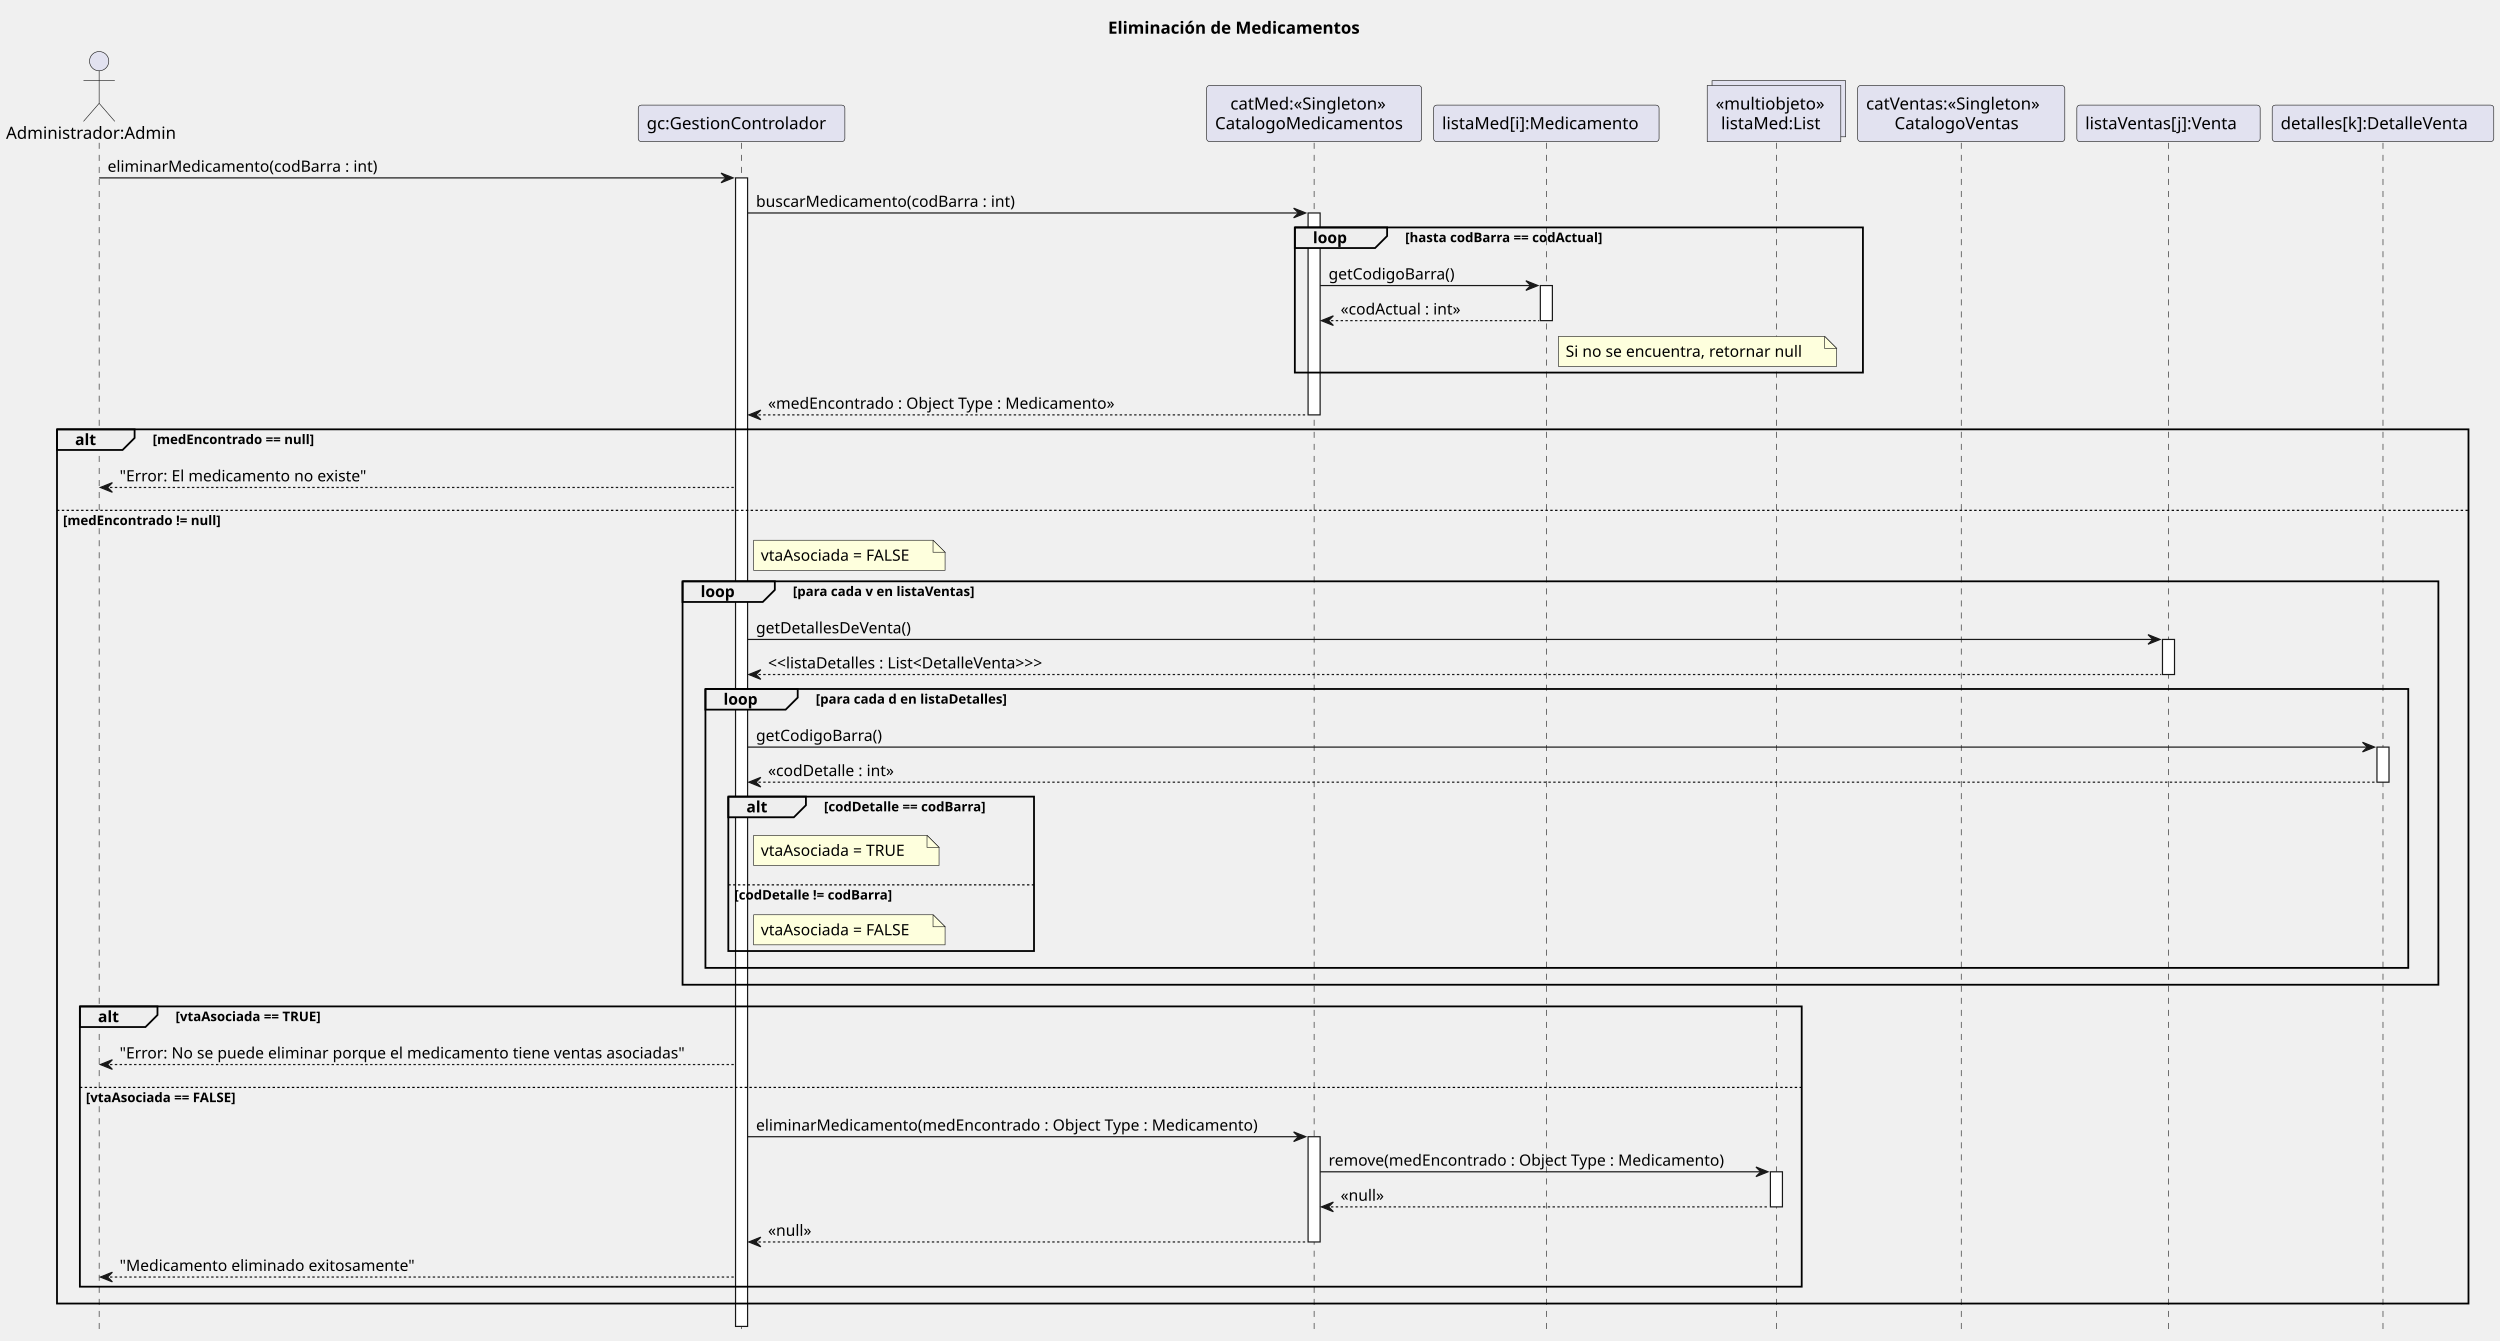
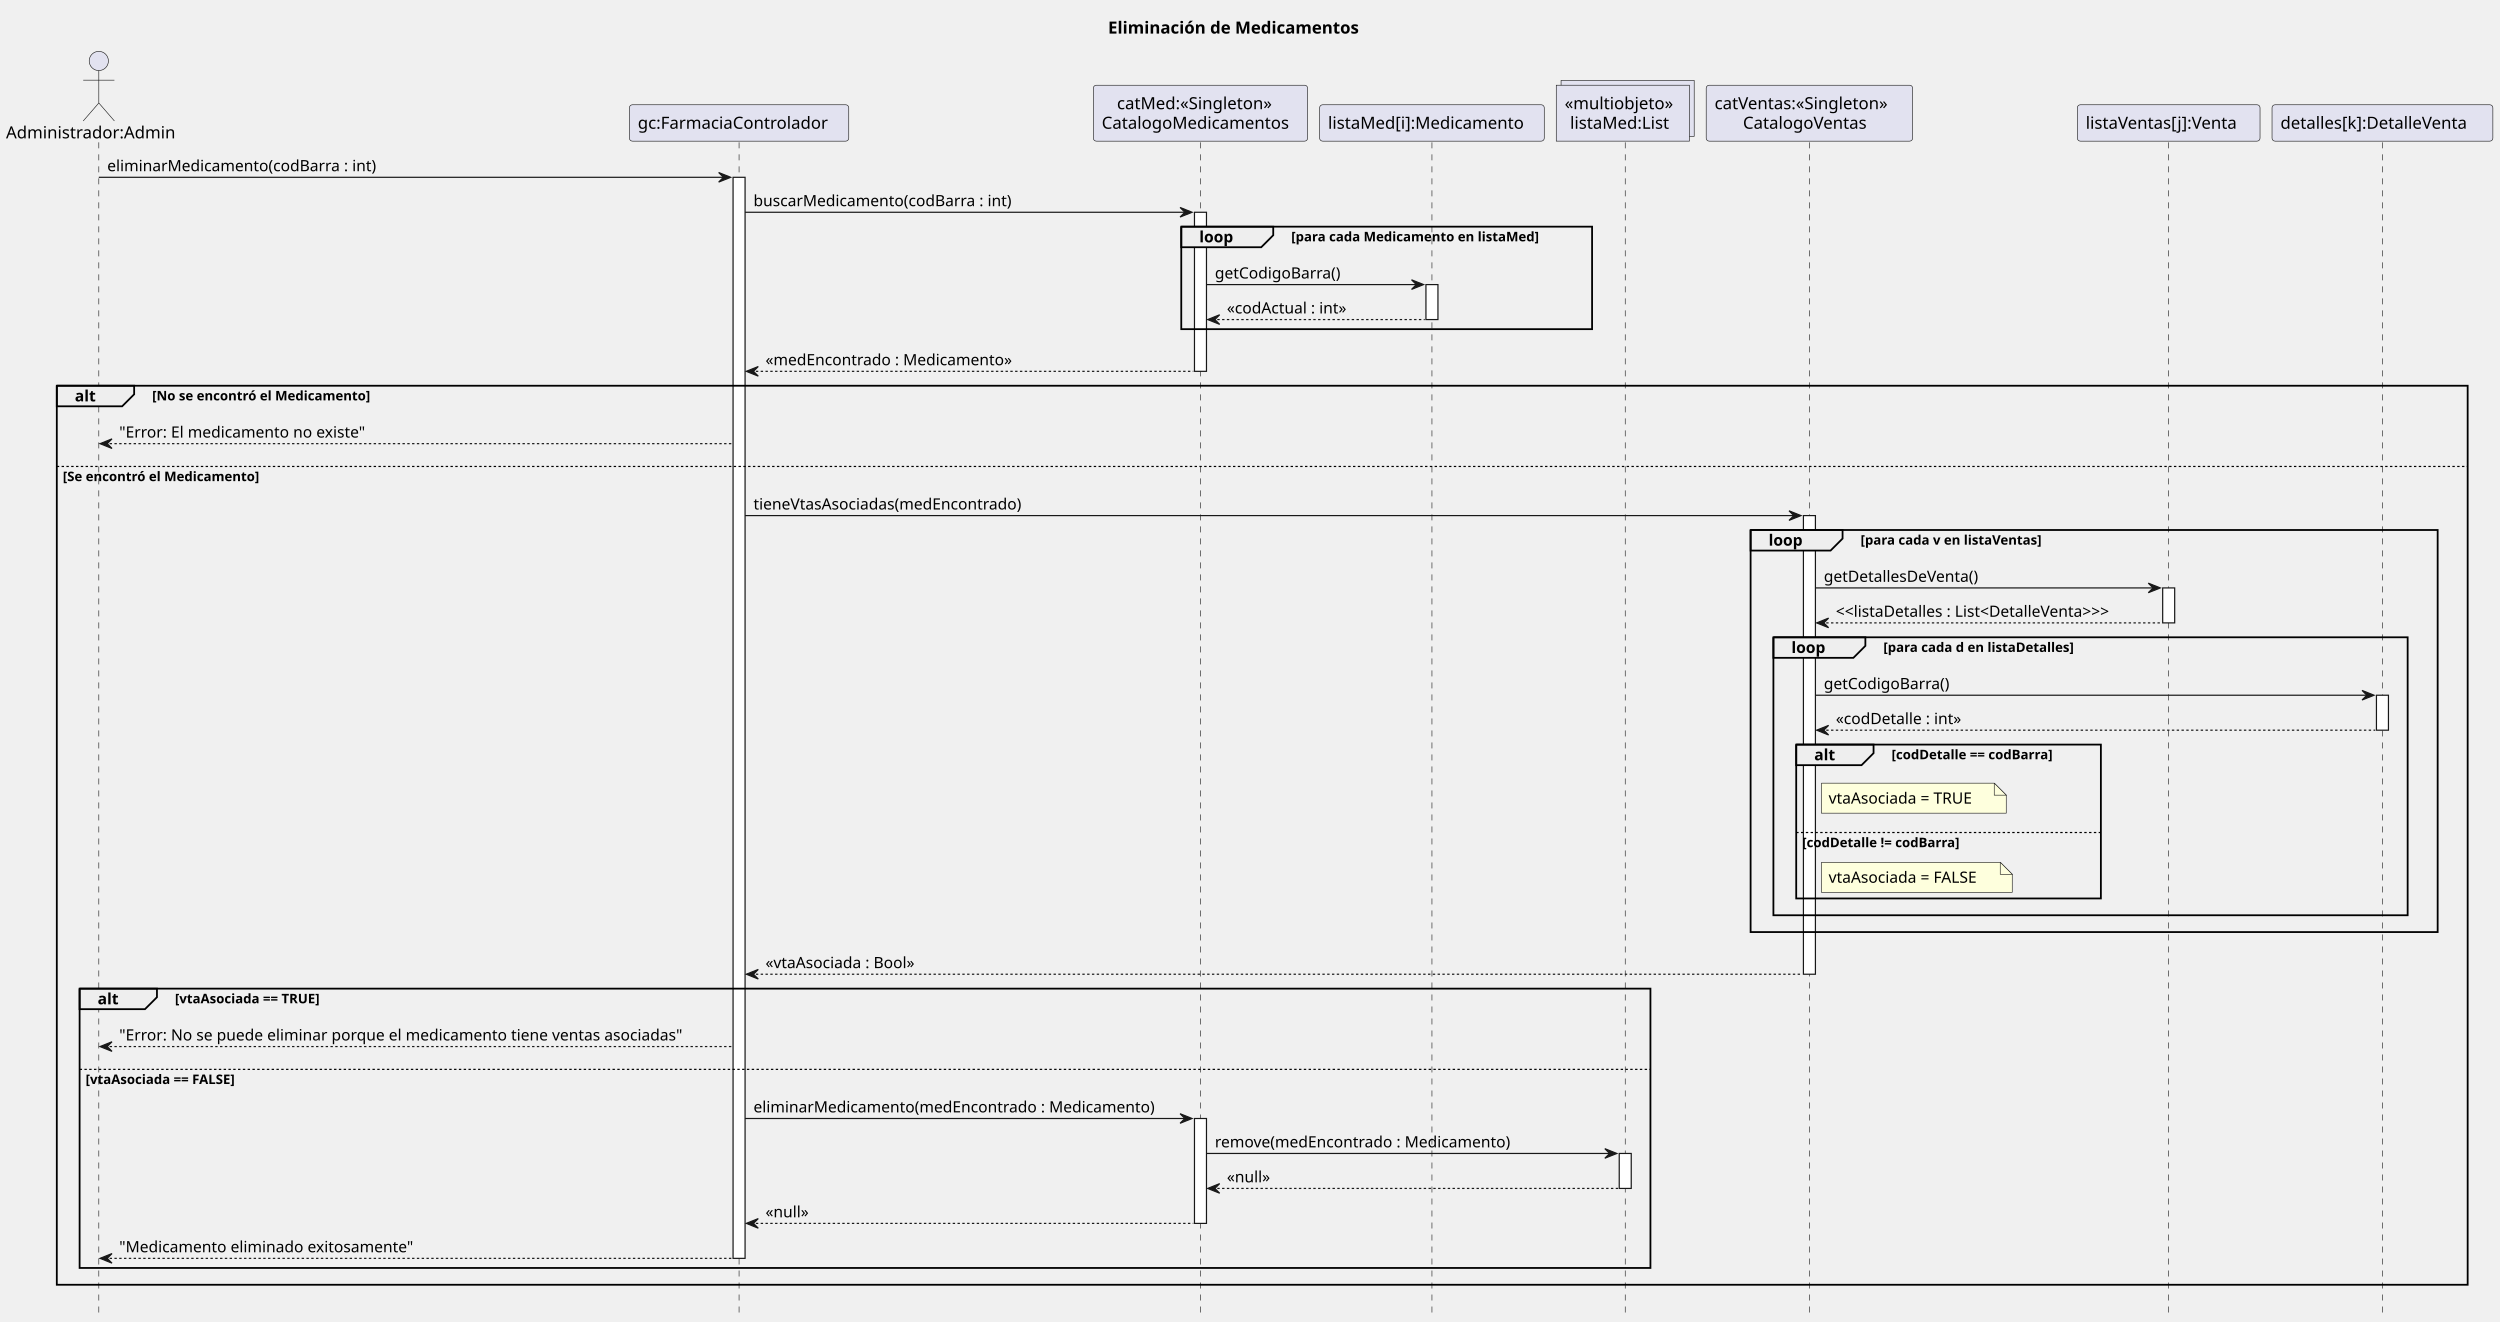
- <svg xmlns="http://www.w3.org/2000/svg" contentStyleType="text/css" data-diagram-type="SEQUENCE" height="1113px" preserveAspectRatio="none" style="width:2076px;height:1113px;background:#FFFFFF;" version="1.1" viewBox="0 0 2076 1113" width="2076px" zoomAndPan="magnify">
+ <svg xmlns="http://www.w3.org/2000/svg" contentStyleType="text/css" data-diagram-type="SEQUENCE" height="1101px" preserveAspectRatio="none" style="width:2083px;height:1101px;background:#FFFFFF;" version="1.1" viewBox="0 0 2083 1101" width="2083px" zoomAndPan="magnify">
  <defs />
  <g>
-     <text fill="#000000" font-family="sans-serif" font-size="14" font-weight="bold" lengthAdjust="spacing" textLength="234.596" x="920.114" y="27.995">Eliminación de Medicamentos</text>
+     <text fill="#000000" font-family="sans-serif" font-size="14" font-weight="bold" lengthAdjust="spacing" textLength="234.596" x="923.227" y="27.995">Eliminación de Medicamentos</text>
    <g>
-       <rect fill="#000000" fill-opacity="0" height="987.867" width="8" x="78.831" y="118.594" />
-       <line style="stroke:#181818;stroke-width:0.5;stroke-dasharray:5,5;" x1="82.331" x2="82.331" y1="118.594" y2="1106.461" />
+       <rect fill="#000000" fill-opacity="0" height="975.867" width="8" x="78.831" y="118.594" />
+       <line style="stroke:#181818;stroke-width:0.5;stroke-dasharray:5,5;" x1="82.331" x2="82.331" y1="118.594" y2="1094.461" />
    </g>
    <g>
-       <rect fill="#000000" fill-opacity="0" height="987.867" width="8" x="612.292" y="118.594" />
-       <line style="stroke:#181818;stroke-width:0.5;stroke-dasharray:5,5;" x1="615.792" x2="615.792" y1="118.594" y2="1106.461" />
+       <rect fill="#000000" fill-opacity="0" height="975.867" width="8" x="612.292" y="118.594" />
+       <line style="stroke:#181818;stroke-width:0.5;stroke-dasharray:5,5;" x1="615.792" x2="615.792" y1="118.594" y2="1094.461" />
    </g>
    <g>
-       <rect fill="#FFFFFF" height="953.734" style="stroke:#181818;stroke-width:1;" width="10" x="610.792" y="147.727" />
+       <rect fill="#FFFFFF" height="900.734" style="stroke:#181818;stroke-width:1;" width="10" x="610.792" y="147.727" />
    </g>
    <g>
-       <rect fill="#000000" fill-opacity="0" height="987.867" width="8" x="1087.735" y="118.594" />
-       <line style="stroke:#181818;stroke-width:0.5;stroke-dasharray:5,5;" x1="1091.235" x2="1091.235" y1="118.594" y2="1106.461" />
+       <rect fill="#000000" fill-opacity="0" height="975.867" width="8" x="996.735" y="118.594" />
+       <line style="stroke:#181818;stroke-width:0.5;stroke-dasharray:5,5;" x1="1000.235" x2="1000.235" y1="118.594" y2="1094.461" />
    </g>
    <g>
-       <rect fill="#FFFFFF" height="167.664" style="stroke:#181818;stroke-width:1;" width="10" x="1086.235" y="176.859" />
+       <rect fill="#FFFFFF" height="132.531" style="stroke:#181818;stroke-width:1;" width="10" x="995.235" y="176.859" />
    </g>
    <g>
-       <rect fill="#FFFFFF" height="87.398" style="stroke:#181818;stroke-width:1;" width="10" x="1086.235" y="943.93" />
+       <rect fill="#FFFFFF" height="87.398" style="stroke:#181818;stroke-width:1;" width="10" x="995.235" y="931.93" />
    </g>
    <g>
-       <rect fill="#000000" fill-opacity="0" height="987.867" width="8" x="1280.596" y="118.594" />
-       <line style="stroke:#181818;stroke-width:0.5;stroke-dasharray:5,5;" x1="1284.096" x2="1284.096" y1="118.594" y2="1106.461" />
+       <rect fill="#000000" fill-opacity="0" height="975.867" width="8" x="1189.596" y="118.594" />
+       <line style="stroke:#181818;stroke-width:0.5;stroke-dasharray:5,5;" x1="1193.096" x2="1193.096" y1="118.594" y2="1094.461" />
    </g>
    <g>
-       <rect fill="#FFFFFF" height="29.133" style="stroke:#181818;stroke-width:1;" width="10" x="1279.096" y="237.125" />
+       <rect fill="#FFFFFF" height="29.133" style="stroke:#181818;stroke-width:1;" width="10" x="1188.096" y="237.125" />
    </g>
    <g>
-       <rect fill="#000000" fill-opacity="0" height="987.867" width="8" x="1471.639" y="118.594" />
-       <line style="stroke:#181818;stroke-width:0.5;stroke-dasharray:5,5;" x1="1475.139" x2="1475.139" y1="118.594" y2="1106.461" />
+       <rect fill="#000000" fill-opacity="0" height="975.867" width="8" x="1350.644" y="118.594" />
+       <line style="stroke:#181818;stroke-width:0.5;stroke-dasharray:5,5;" x1="1354.144" x2="1354.144" y1="118.594" y2="1094.461" />
    </g>
    <g>
-       <rect fill="#FFFFFF" height="29.133" style="stroke:#181818;stroke-width:1;" width="10" x="1470.139" y="973.062" />
+       <rect fill="#FFFFFF" height="29.133" style="stroke:#181818;stroke-width:1;" width="10" x="1349.144" y="961.062" />
    </g>
    <g>
-       <rect fill="#000000" fill-opacity="0" height="987.867" width="8" x="1625.102" y="118.594" />
-       <line style="stroke:#181818;stroke-width:0.5;stroke-dasharray:5,5;" x1="1628.602" x2="1628.602" y1="118.594" y2="1106.461" />
+       <rect fill="#000000" fill-opacity="0" height="975.867" width="8" x="1504.106" y="118.594" />
+       <line style="stroke:#181818;stroke-width:0.5;stroke-dasharray:5,5;" x1="1507.606" x2="1507.606" y1="118.594" y2="1094.461" />
    </g>
    <g>
-       <rect fill="#000000" fill-opacity="0" height="987.867" width="8" x="1797.219" y="118.594" />
-       <line style="stroke:#181818;stroke-width:0.5;stroke-dasharray:5,5;" x1="1800.719" x2="1800.719" y1="118.594" y2="1106.461" />
+       <rect fill="#FFFFFF" height="382.133" style="stroke:#181818;stroke-width:1;" width="10" x="1502.606" y="429.594" />
    </g>
    <g>
-       <rect fill="#FFFFFF" height="29.133" style="stroke:#181818;stroke-width:1;" width="10" x="1795.719" y="530.992" />
+       <rect fill="#000000" fill-opacity="0" height="975.867" width="8" x="1803.445" y="118.594" />
+       <line style="stroke:#181818;stroke-width:0.5;stroke-dasharray:5,5;" x1="1806.945" x2="1806.945" y1="118.594" y2="1094.461" />
    </g>
    <g>
-       <rect fill="#000000" fill-opacity="0" height="987.867" width="8" x="1975.329" y="118.594" />
-       <line style="stroke:#181818;stroke-width:0.5;stroke-dasharray:5,5;" x1="1978.829" x2="1978.829" y1="118.594" y2="1106.461" />
+       <rect fill="#FFFFFF" height="29.133" style="stroke:#181818;stroke-width:1;" width="10" x="1801.945" y="489.859" />
    </g>
    <g>
-       <rect fill="#FFFFFF" height="29.133" style="stroke:#181818;stroke-width:1;" width="10" x="1973.829" y="620.391" />
+       <rect fill="#000000" fill-opacity="0" height="975.867" width="8" x="1981.554" y="118.594" />
+       <line style="stroke:#181818;stroke-width:0.5;stroke-dasharray:5,5;" x1="1985.054" x2="1985.054" y1="118.594" y2="1094.461" />
+     </g>
+     <g>
+       <rect fill="#FFFFFF" height="29.133" style="stroke:#181818;stroke-width:1;" width="10" x="1980.054" y="579.258" />
    </g>
    <text fill="#000000" font-family="sans-serif" font-size="14" lengthAdjust="spacing" textLength="148.661" x="5" y="115.292">Administrador:Admin</text>
    <ellipse cx="82.331" cy="50.797" fill="#E2E2F0" rx="8" ry="8" style="stroke:#181818;stroke-width:0.5;" />
    <path d="M82.331,58.797 L82.331,85.797 M69.331,66.797 L95.331,66.797 M82.331,85.797 L69.331,100.797 M82.331,85.797 L95.331,100.797" fill="none" style="stroke:#181818;stroke-width:0.5;" />
-     <rect fill="#E2E2F0" height="30.297" rx="2.5" ry="2.5" style="stroke:#181818;stroke-width:0.5;" width="171.575" x="530.004" y="87.297" />
-     <text fill="#000000" font-family="sans-serif" font-size="14" lengthAdjust="spacing" textLength="157.575" x="537.004" y="107.292">gc:GestionControlador</text>
-     <rect fill="#E2E2F0" height="46.594" rx="2.5" ry="2.5" style="stroke:#181818;stroke-width:0.5;" width="178.548" x="1001.961" y="71" />
-     <text fill="#000000" font-family="sans-serif" font-size="14" lengthAdjust="spacing" textLength="139.159" x="1021.655" y="90.995">catMed:«Singleton»</text>
-     <text fill="#000000" font-family="sans-serif" font-size="14" lengthAdjust="spacing" textLength="164.548" x="1008.961" y="107.292">CatalogoMedicamentos</text>
-     <rect fill="#E2E2F0" height="30.297" rx="2.5" ry="2.5" style="stroke:#181818;stroke-width:0.5;" width="187.175" x="1190.509" y="87.297" />
-     <text fill="#000000" font-family="sans-serif" font-size="14" lengthAdjust="spacing" textLength="173.175" x="1197.509" y="107.292">listaMed[i]:Medicamento</text>
-     <rect fill="#E2E2F0" height="46.594" style="stroke:#181818;stroke-width:0.5;" width="110.92" x="1421.679" y="67" />
-     <rect fill="#E2E2F0" height="46.594" style="stroke:#181818;stroke-width:0.5;" width="110.92" x="1417.679" y="71" />
-     <text fill="#000000" font-family="sans-serif" font-size="14" lengthAdjust="spacing" textLength="96.92" x="1424.679" y="90.995">«multiobjeto»</text>
-     <text fill="#000000" font-family="sans-serif" font-size="14" lengthAdjust="spacing" textLength="87.91" x="1429.184" y="107.292">listaMed:List</text>
-     <rect fill="#E2E2F0" height="46.594" rx="2.5" ry="2.5" style="stroke:#181818;stroke-width:0.5;" width="172.006" x="1542.599" y="71" />
-     <text fill="#000000" font-family="sans-serif" font-size="14" lengthAdjust="spacing" textLength="158.006" x="1549.599" y="90.995">catVentas:«Singleton»</text>
-     <text fill="#000000" font-family="sans-serif" font-size="14" lengthAdjust="spacing" textLength="110.756" x="1573.224" y="107.292">CatalogoVentas</text>
-     <rect fill="#E2E2F0" height="30.297" rx="2.5" ry="2.5" style="stroke:#181818;stroke-width:0.5;" width="152.23" x="1724.604" y="87.297" />
-     <text fill="#000000" font-family="sans-serif" font-size="14" lengthAdjust="spacing" textLength="138.23" x="1731.604" y="107.292">listaVentas[j]:Venta</text>
-     <rect fill="#E2E2F0" height="30.297" rx="2.5" ry="2.5" style="stroke:#181818;stroke-width:0.5;" width="183.989" x="1886.834" y="87.297" />
-     <text fill="#000000" font-family="sans-serif" font-size="14" lengthAdjust="spacing" textLength="169.989" x="1893.834" y="107.292">detalles[k]:DetalleVenta</text>
+     <rect fill="#E2E2F0" height="30.297" rx="2.5" ry="2.5" style="stroke:#181818;stroke-width:0.5;" width="182.773" x="524.405" y="87.297" />
+     <text fill="#000000" font-family="sans-serif" font-size="14" lengthAdjust="spacing" textLength="168.773" x="531.405" y="107.292">gc:FarmaciaControlador</text>
+     <rect fill="#E2E2F0" height="46.594" rx="2.5" ry="2.5" style="stroke:#181818;stroke-width:0.5;" width="178.548" x="910.961" y="71" />
+     <text fill="#000000" font-family="sans-serif" font-size="14" lengthAdjust="spacing" textLength="139.159" x="930.655" y="90.995">catMed:«Singleton»</text>
+     <text fill="#000000" font-family="sans-serif" font-size="14" lengthAdjust="spacing" textLength="164.548" x="917.961" y="107.292">CatalogoMedicamentos</text>
+     <rect fill="#E2E2F0" height="30.297" rx="2.5" ry="2.5" style="stroke:#181818;stroke-width:0.5;" width="187.175" x="1099.509" y="87.297" />
+     <text fill="#000000" font-family="sans-serif" font-size="14" lengthAdjust="spacing" textLength="173.175" x="1106.509" y="107.292">listaMed[i]:Medicamento</text>
+     <rect fill="#E2E2F0" height="46.594" style="stroke:#181818;stroke-width:0.5;" width="110.92" x="1300.684" y="67" />
+     <rect fill="#E2E2F0" height="46.594" style="stroke:#181818;stroke-width:0.5;" width="110.92" x="1296.684" y="71" />
+     <text fill="#000000" font-family="sans-serif" font-size="14" lengthAdjust="spacing" textLength="96.92" x="1303.684" y="90.995">«multiobjeto»</text>
+     <text fill="#000000" font-family="sans-serif" font-size="14" lengthAdjust="spacing" textLength="87.91" x="1308.188" y="107.292">listaMed:List</text>
+     <rect fill="#E2E2F0" height="46.594" rx="2.5" ry="2.5" style="stroke:#181818;stroke-width:0.5;" width="172.006" x="1421.603" y="71" />
+     <text fill="#000000" font-family="sans-serif" font-size="14" lengthAdjust="spacing" textLength="158.006" x="1428.603" y="90.995">catVentas:«Singleton»</text>
+     <text fill="#000000" font-family="sans-serif" font-size="14" lengthAdjust="spacing" textLength="110.756" x="1452.228" y="107.292">CatalogoVentas</text>
+     <rect fill="#E2E2F0" height="30.297" rx="2.5" ry="2.5" style="stroke:#181818;stroke-width:0.5;" width="152.23" x="1730.83" y="87.297" />
+     <text fill="#000000" font-family="sans-serif" font-size="14" lengthAdjust="spacing" textLength="138.23" x="1737.83" y="107.292">listaVentas[j]:Venta</text>
+     <rect fill="#E2E2F0" height="30.297" rx="2.5" ry="2.5" style="stroke:#181818;stroke-width:0.5;" width="183.989" x="1893.06" y="87.297" />
+     <text fill="#000000" font-family="sans-serif" font-size="14" lengthAdjust="spacing" textLength="169.989" x="1900.06" y="107.292">detalles[k]:DetalleVenta</text>
    <polygon fill="#181818" points="598.792,143.727,608.792,147.727,598.792,151.727,602.792,147.727" style="stroke:#181818;stroke-width:1;" />
    <line style="stroke:#181818;stroke-width:1;" x1="82.331" x2="604.792" y1="147.727" y2="147.727" />
    <text fill="#000000" font-family="sans-serif" font-size="13" lengthAdjust="spacing" textLength="239.821" x="89.331" y="142.661">eliminarMedicamento(codBarra : int)</text>
-     <polygon fill="#181818" points="1074.235,172.859,1084.235,176.859,1074.235,180.859,1078.235,176.859" style="stroke:#181818;stroke-width:1;" />
-     <line style="stroke:#181818;stroke-width:1;" x1="620.792" x2="1080.235" y1="176.859" y2="176.859" />
+     <polygon fill="#181818" points="983.235,172.859,993.235,176.859,983.235,180.859,987.235,176.859" style="stroke:#181818;stroke-width:1;" />
+     <line style="stroke:#181818;stroke-width:1;" x1="620.792" x2="989.235" y1="176.859" y2="176.859" />
    <text fill="#000000" font-family="sans-serif" font-size="13" lengthAdjust="spacing" textLength="230.496" x="627.792" y="171.793">buscarMedicamento(codBarra : int)</text>
-     <path d="M1075.235,188.859 L1151.859,188.859 L1151.859,195.992 L1141.859,205.992 L1075.235,205.992 L1075.235,188.859" fill="#EEEEEE" style="stroke:#000000;stroke-width:1.5;" />
-     <rect fill="none" height="120.531" style="stroke:#000000;stroke-width:1.5;" width="471.743" x="1075.235" y="188.859" />
-     <text fill="#000000" font-family="sans-serif" font-size="13" font-weight="bold" lengthAdjust="spacing" textLength="31.624" x="1090.235" y="201.926">loop</text>
-     <text fill="#000000" font-family="sans-serif" font-size="11" font-weight="bold" lengthAdjust="spacing" textLength="191.759" x="1166.859" y="201.07">[hasta codBarra == codActual]</text>
-     <polygon fill="#181818" points="1267.096,233.125,1277.096,237.125,1267.096,241.125,1271.096,237.125" style="stroke:#181818;stroke-width:1;" />
-     <line style="stroke:#181818;stroke-width:1;" x1="1096.235" x2="1273.096" y1="237.125" y2="237.125" />
-     <text fill="#000000" font-family="sans-serif" font-size="13" lengthAdjust="spacing" textLength="112.131" x="1103.235" y="232.059">getCodigoBarra()</text>
-     <polygon fill="#181818" points="1107.235,262.258,1097.235,266.258,1107.235,270.258,1103.235,266.258" style="stroke:#181818;stroke-width:1;" />
-     <line style="stroke:#181818;stroke-width:1;stroke-dasharray:2,2;" x1="1101.235" x2="1278.096" y1="266.258" y2="266.258" />
-     <text fill="#000000" font-family="sans-serif" font-size="13" lengthAdjust="spacing" textLength="109.808" x="1113.235" y="261.192">«codActual : int»</text>
-     <path d="M1294.096,279.258 L1294.096,304.258 L1525.096,304.258 L1525.096,289.258 L1515.096,279.258 L1294.096,279.258" fill="#FEFFDD" style="stroke:#181818;stroke-width:0.5;" />
-     <path d="M1515.096,279.258 L1515.096,289.258 L1525.096,289.258 L1515.096,279.258" fill="#FEFFDD" style="stroke:#181818;stroke-width:0.5;" />
-     <text fill="#000000" font-family="sans-serif" font-size="13" lengthAdjust="spacing" textLength="210.882" x="1300.096" y="296.325">Si no se encuentra, retornar null</text>
-     <polygon fill="#181818" points="631.792,340.523,621.792,344.523,631.792,348.523,627.792,344.523" style="stroke:#181818;stroke-width:1;" />
-     <line style="stroke:#181818;stroke-width:1;stroke-dasharray:2,2;" x1="625.792" x2="1085.235" y1="344.523" y2="344.523" />
-     <text fill="#000000" font-family="sans-serif" font-size="13" lengthAdjust="spacing" textLength="311.016" x="637.792" y="339.457">«medEncontrado : Object Type : Medicamento»</text>
-     <path d="M47.331,356.523 L111.773,356.523 L111.773,363.656 L101.773,373.656 L47.331,373.656 L47.331,356.523" fill="#EEEEEE" style="stroke:#000000;stroke-width:1.5;" />
-     <rect fill="none" height="725.938" style="stroke:#000000;stroke-width:1.5;" width="2002.498" x="47.331" y="356.523" />
-     <text fill="#000000" font-family="sans-serif" font-size="13" font-weight="bold" lengthAdjust="spacing" textLength="19.443" x="62.331" y="369.59">alt</text>
-     <text fill="#000000" font-family="sans-serif" font-size="11" font-weight="bold" lengthAdjust="spacing" textLength="156.938" x="126.773" y="368.734">[medEncontrado == null]</text>
-     <line style="stroke:#000000;stroke-width:1;stroke-dasharray:2,2;" x1="47.331" x2="2049.829" y1="423.789" y2="423.789" />
-     <text fill="#000000" font-family="sans-serif" font-size="11" font-weight="bold" lengthAdjust="spacing" textLength="152.738" x="52.331" y="436">[medEncontrado != null]</text>
-     <polygon fill="#181818" points="93.331,400.789,83.331,404.789,93.331,408.789,89.331,404.789" style="stroke:#181818;stroke-width:1;" />
-     <line style="stroke:#181818;stroke-width:1;stroke-dasharray:2,2;" x1="87.331" x2="609.792" y1="404.789" y2="404.789" />
-     <text fill="#000000" font-family="sans-serif" font-size="13" lengthAdjust="spacing" textLength="221.851" x="99.331" y="399.723">"Error: El medicamento no existe"</text>
-     <path d="M625.792,448.594 L625.792,473.594 L784.792,473.594 L784.792,458.594 L774.792,448.594 L625.792,448.594" fill="#FEFFDD" style="stroke:#181818;stroke-width:0.5;" />
-     <path d="M774.792,448.594 L774.792,458.594 L784.792,458.594 L774.792,448.594" fill="#FEFFDD" style="stroke:#181818;stroke-width:0.5;" />
-     <text fill="#000000" font-family="sans-serif" font-size="13" lengthAdjust="spacing" textLength="138.557" x="631.792" y="465.661">vtaAsociada = FALSE</text>
-     <path d="M566.792,482.727 L643.415,482.727 L643.415,489.859 L633.415,499.859 L566.792,499.859 L566.792,482.727" fill="#EEEEEE" style="stroke:#000000;stroke-width:1.5;" />
-     <rect fill="none" height="335" style="stroke:#000000;stroke-width:1.5;" width="1458.037" x="566.792" y="482.727" />
-     <text fill="#000000" font-family="sans-serif" font-size="13" font-weight="bold" lengthAdjust="spacing" textLength="31.624" x="581.792" y="495.793">loop</text>
-     <text fill="#000000" font-family="sans-serif" font-size="11" font-weight="bold" lengthAdjust="spacing" textLength="175.023" x="658.415" y="494.937">[para cada v en listaVentas]</text>
-     <polygon fill="#181818" points="1783.719,526.992,1793.719,530.992,1783.719,534.992,1787.719,530.992" style="stroke:#181818;stroke-width:1;" />
-     <line style="stroke:#181818;stroke-width:1;" x1="620.792" x2="1789.719" y1="530.992" y2="530.992" />
-     <text fill="#000000" font-family="sans-serif" font-size="13" lengthAdjust="spacing" textLength="140.759" x="627.792" y="525.926">getDetallesDeVenta()</text>
-     <polygon fill="#181818" points="631.792,556.125,621.792,560.125,631.792,564.125,627.792,560.125" style="stroke:#181818;stroke-width:1;" />
-     <line style="stroke:#181818;stroke-width:1;stroke-dasharray:2,2;" x1="625.792" x2="1794.719" y1="560.125" y2="560.125" />
-     <text fill="#000000" font-family="sans-serif" font-size="13" lengthAdjust="spacing" textLength="265.338" x="637.792" y="555.059">&lt;&lt;listaDetalles : List&lt;DetalleVenta&gt;&gt;&gt;</text>
-     <path d="M585.792,572.125 L662.415,572.125 L662.415,579.258 L652.415,589.258 L585.792,589.258 L585.792,572.125" fill="#EEEEEE" style="stroke:#000000;stroke-width:1.5;" />
-     <rect fill="none" height="231.602" style="stroke:#000000;stroke-width:1.5;" width="1414.037" x="585.792" y="572.125" />
-     <text fill="#000000" font-family="sans-serif" font-size="13" font-weight="bold" lengthAdjust="spacing" textLength="31.624" x="600.792" y="585.192">loop</text>
-     <text fill="#000000" font-family="sans-serif" font-size="11" font-weight="bold" lengthAdjust="spacing" textLength="183.514" x="677.415" y="584.335">[para cada d en listaDetalles]</text>
-     <polygon fill="#181818" points="1961.829,616.391,1971.829,620.391,1961.829,624.391,1965.829,620.391" style="stroke:#181818;stroke-width:1;" />
-     <line style="stroke:#181818;stroke-width:1;" x1="620.792" x2="1967.829" y1="620.391" y2="620.391" />
-     <text fill="#000000" font-family="sans-serif" font-size="13" lengthAdjust="spacing" textLength="112.131" x="627.792" y="615.325">getCodigoBarra()</text>
-     <polygon fill="#181818" points="631.792,645.523,621.792,649.523,631.792,653.523,627.792,649.523" style="stroke:#181818;stroke-width:1;" />
-     <line style="stroke:#181818;stroke-width:1;stroke-dasharray:2,2;" x1="625.792" x2="1972.829" y1="649.523" y2="649.523" />
-     <text fill="#000000" font-family="sans-serif" font-size="13" lengthAdjust="spacing" textLength="115.147" x="637.792" y="644.457">«codDetalle : int»</text>
-     <path d="M604.792,661.523 L669.234,661.523 L669.234,668.656 L659.234,678.656 L604.792,678.656 L604.792,661.523" fill="#EEEEEE" style="stroke:#000000;stroke-width:1.5;" />
-     <rect fill="none" height="128.203" style="stroke:#000000;stroke-width:1.5;" width="253.847" x="604.792" y="661.523" />
-     <text fill="#000000" font-family="sans-serif" font-size="13" font-weight="bold" lengthAdjust="spacing" textLength="19.443" x="619.792" y="674.59">alt</text>
-     <text fill="#000000" font-family="sans-serif" font-size="11" font-weight="bold" lengthAdjust="spacing" textLength="158.404" x="684.234" y="673.734">[codDetalle == codBarra]</text>
-     <line style="stroke:#000000;stroke-width:1;stroke-dasharray:2,2;" x1="604.792" x2="858.639" y1="734.789" y2="734.789" />
-     <text fill="#000000" font-family="sans-serif" font-size="11" font-weight="bold" lengthAdjust="spacing" textLength="154.204" x="609.792" y="747">[codDetalle != codBarra]</text>
-     <path d="M625.792,693.656 L625.792,718.656 L779.792,718.656 L779.792,703.656 L769.792,693.656 L625.792,693.656" fill="#FEFFDD" style="stroke:#181818;stroke-width:0.5;" />
-     <path d="M769.792,693.656 L769.792,703.656 L779.792,703.656 L769.792,693.656" fill="#FEFFDD" style="stroke:#181818;stroke-width:0.5;" />
-     <text fill="#000000" font-family="sans-serif" font-size="13" lengthAdjust="spacing" textLength="133.18" x="631.792" y="710.723">vtaAsociada = TRUE</text>
-     <path d="M625.792,759.594 L625.792,784.594 L784.792,784.594 L784.792,769.594 L774.792,759.594 L625.792,759.594" fill="#FEFFDD" style="stroke:#181818;stroke-width:0.5;" />
-     <path d="M774.792,759.594 L774.792,769.594 L784.792,769.594 L774.792,759.594" fill="#FEFFDD" style="stroke:#181818;stroke-width:0.5;" />
-     <text fill="#000000" font-family="sans-serif" font-size="13" lengthAdjust="spacing" textLength="138.557" x="631.792" y="776.661">vtaAsociada = FALSE</text>
-     <path d="M66.331,835.727 L130.773,835.727 L130.773,842.859 L120.773,852.859 L66.331,852.859 L66.331,835.727" fill="#EEEEEE" style="stroke:#000000;stroke-width:1.5;" />
-     <rect fill="none" height="232.734" style="stroke:#000000;stroke-width:1.5;" width="1429.808" x="66.331" y="835.727" />
-     <text fill="#000000" font-family="sans-serif" font-size="13" font-weight="bold" lengthAdjust="spacing" textLength="19.443" x="81.331" y="848.793">alt</text>
-     <text fill="#000000" font-family="sans-serif" font-size="11" font-weight="bold" lengthAdjust="spacing" textLength="144.047" x="145.773" y="847.937">[vtaAsociada == TRUE]</text>
-     <line style="stroke:#000000;stroke-width:1;stroke-dasharray:2,2;" x1="66.331" x2="1496.139" y1="902.992" y2="902.992" />
-     <text fill="#000000" font-family="sans-serif" font-size="11" font-weight="bold" lengthAdjust="spacing" textLength="150.101" x="71.331" y="915.203">[vtaAsociada == FALSE]</text>
-     <polygon fill="#181818" points="93.331,879.992,83.331,883.992,93.331,887.992,89.331,883.992" style="stroke:#181818;stroke-width:1;" />
-     <line style="stroke:#181818;stroke-width:1;stroke-dasharray:2,2;" x1="87.331" x2="609.792" y1="883.992" y2="883.992" />
-     <text fill="#000000" font-family="sans-serif" font-size="13" lengthAdjust="spacing" textLength="504.461" x="99.331" y="878.926">"Error: No se puede eliminar porque el medicamento tiene ventas asociadas"</text>
-     <polygon fill="#181818" points="1074.235,939.93,1084.235,943.93,1074.235,947.93,1078.235,943.93" style="stroke:#181818;stroke-width:1;" />
-     <line style="stroke:#181818;stroke-width:1;" x1="620.792" x2="1080.235" y1="943.93" y2="943.93" />
-     <text fill="#000000" font-family="sans-serif" font-size="13" lengthAdjust="spacing" textLength="446.443" x="627.792" y="938.864">eliminarMedicamento(medEncontrado : Object Type : Medicamento)</text>
-     <polygon fill="#181818" points="1458.139,969.062,1468.139,973.062,1458.139,977.062,1462.139,973.062" style="stroke:#181818;stroke-width:1;" />
-     <line style="stroke:#181818;stroke-width:1;" x1="1096.235" x2="1464.139" y1="973.062" y2="973.062" />
-     <text fill="#000000" font-family="sans-serif" font-size="13" lengthAdjust="spacing" textLength="354.904" x="1103.235" y="967.997">remove(medEncontrado : Object Type : Medicamento)</text>
-     <polygon fill="#181818" points="1107.235,998.195,1097.235,1002.195,1107.235,1006.195,1103.235,1002.195" style="stroke:#181818;stroke-width:1;" />
-     <line style="stroke:#181818;stroke-width:1;stroke-dasharray:2,2;" x1="1101.235" x2="1469.139" y1="1002.195" y2="1002.195" />
-     <text fill="#000000" font-family="sans-serif" font-size="13" lengthAdjust="spacing" textLength="39.609" x="1113.235" y="997.129">«null»</text>
-     <polygon fill="#181818" points="631.792,1027.328,621.792,1031.328,631.792,1035.328,627.792,1031.328" style="stroke:#181818;stroke-width:1;" />
-     <line style="stroke:#181818;stroke-width:1;stroke-dasharray:2,2;" x1="625.792" x2="1085.235" y1="1031.328" y2="1031.328" />
-     <text fill="#000000" font-family="sans-serif" font-size="13" lengthAdjust="spacing" textLength="39.609" x="637.792" y="1026.262">«null»</text>
-     <polygon fill="#181818" points="93.331,1056.461,83.331,1060.461,93.331,1064.461,89.331,1060.461" style="stroke:#181818;stroke-width:1;" />
-     <line style="stroke:#181818;stroke-width:1;stroke-dasharray:2,2;" x1="87.331" x2="609.792" y1="1060.461" y2="1060.461" />
-     <text fill="#000000" font-family="sans-serif" font-size="13" lengthAdjust="spacing" textLength="261.365" x="99.331" y="1055.395">"Medicamento eliminado exitosamente"</text>
+     <path d="M984.235,188.859 L1060.859,188.859 L1060.859,195.992 L1050.859,205.992 L984.235,205.992 L984.235,188.859" fill="#EEEEEE" style="stroke:#000000;stroke-width:1.5;" />
+     <rect fill="none" height="85.398" style="stroke:#000000;stroke-width:1.5;" width="342.287" x="984.235" y="188.859" />
+     <text fill="#000000" font-family="sans-serif" font-size="13" font-weight="bold" lengthAdjust="spacing" textLength="31.624" x="999.235" y="201.926">loop</text>
+     <text fill="#000000" font-family="sans-serif" font-size="11" font-weight="bold" lengthAdjust="spacing" textLength="234.663" x="1075.859" y="201.07">[para cada Medicamento en listaMed]</text>
+     <polygon fill="#181818" points="1176.096,233.125,1186.096,237.125,1176.096,241.125,1180.096,237.125" style="stroke:#181818;stroke-width:1;" />
+     <line style="stroke:#181818;stroke-width:1;" x1="1005.235" x2="1182.096" y1="237.125" y2="237.125" />
+     <text fill="#000000" font-family="sans-serif" font-size="13" lengthAdjust="spacing" textLength="112.131" x="1012.235" y="232.059">getCodigoBarra()</text>
+     <polygon fill="#181818" points="1016.235,262.258,1006.235,266.258,1016.235,270.258,1012.235,266.258" style="stroke:#181818;stroke-width:1;" />
+     <line style="stroke:#181818;stroke-width:1;stroke-dasharray:2,2;" x1="1010.235" x2="1187.096" y1="266.258" y2="266.258" />
+     <text fill="#000000" font-family="sans-serif" font-size="13" lengthAdjust="spacing" textLength="109.808" x="1022.235" y="261.192">«codActual : int»</text>
+     <polygon fill="#181818" points="631.792,305.391,621.792,309.391,631.792,313.391,627.792,309.391" style="stroke:#181818;stroke-width:1;" />
+     <line style="stroke:#181818;stroke-width:1;stroke-dasharray:2,2;" x1="625.792" x2="994.235" y1="309.391" y2="309.391" />
+     <text fill="#000000" font-family="sans-serif" font-size="13" lengthAdjust="spacing" textLength="220.016" x="637.792" y="304.325">«medEncontrado : Medicamento»</text>
+     <path d="M47.331,321.391 L111.773,321.391 L111.773,328.523 L101.773,338.523 L47.331,338.523 L47.331,321.391" fill="#EEEEEE" style="stroke:#000000;stroke-width:1.5;" />
+     <rect fill="none" height="749.07" style="stroke:#000000;stroke-width:1.5;" width="2008.724" x="47.331" y="321.391" />
+     <text fill="#000000" font-family="sans-serif" font-size="13" font-weight="bold" lengthAdjust="spacing" textLength="19.443" x="62.331" y="334.457">alt</text>
+     <text fill="#000000" font-family="sans-serif" font-size="11" font-weight="bold" lengthAdjust="spacing" textLength="206.379" x="126.773" y="333.601">[No se encontró el Medicamento]</text>
+     <line style="stroke:#000000;stroke-width:1;stroke-dasharray:2,2;" x1="47.331" x2="2056.054" y1="388.656" y2="388.656" />
+     <text fill="#000000" font-family="sans-serif" font-size="11" font-weight="bold" lengthAdjust="spacing" textLength="187.161" x="52.331" y="400.867">[Se encontró el Medicamento]</text>
+     <polygon fill="#181818" points="93.331,365.656,83.331,369.656,93.331,373.656,89.331,369.656" style="stroke:#181818;stroke-width:1;" />
+     <line style="stroke:#181818;stroke-width:1;stroke-dasharray:2,2;" x1="87.331" x2="609.792" y1="369.656" y2="369.656" />
+     <text fill="#000000" font-family="sans-serif" font-size="13" lengthAdjust="spacing" textLength="221.851" x="99.331" y="364.59">"Error: El medicamento no existe"</text>
+     <polygon fill="#181818" points="1490.606,425.594,1500.606,429.594,1490.606,433.594,1494.606,429.594" style="stroke:#181818;stroke-width:1;" />
+     <line style="stroke:#181818;stroke-width:1;" x1="620.792" x2="1496.606" y1="429.594" y2="429.594" />
+     <text fill="#000000" font-family="sans-serif" font-size="13" lengthAdjust="spacing" textLength="240.475" x="627.792" y="424.528">tieneVtasAsociadas(medEncontrado)</text>
+     <path d="M1458.606,441.594 L1535.23,441.594 L1535.23,448.727 L1525.23,458.727 L1458.606,458.727 L1458.606,441.594" fill="#EEEEEE" style="stroke:#000000;stroke-width:1.5;" />
+     <rect fill="none" height="335" style="stroke:#000000;stroke-width:1.5;" width="572.448" x="1458.606" y="441.594" />
+     <text fill="#000000" font-family="sans-serif" font-size="13" font-weight="bold" lengthAdjust="spacing" textLength="31.624" x="1473.606" y="454.661">loop</text>
+     <text fill="#000000" font-family="sans-serif" font-size="11" font-weight="bold" lengthAdjust="spacing" textLength="175.023" x="1550.23" y="453.804">[para cada v en listaVentas]</text>
+     <polygon fill="#181818" points="1789.945,485.859,1799.945,489.859,1789.945,493.859,1793.945,489.859" style="stroke:#181818;stroke-width:1;" />
+     <line style="stroke:#181818;stroke-width:1;" x1="1512.606" x2="1795.945" y1="489.859" y2="489.859" />
+     <text fill="#000000" font-family="sans-serif" font-size="13" lengthAdjust="spacing" textLength="140.759" x="1519.606" y="484.793">getDetallesDeVenta()</text>
+     <polygon fill="#181818" points="1523.606,514.992,1513.606,518.992,1523.606,522.992,1519.606,518.992" style="stroke:#181818;stroke-width:1;" />
+     <line style="stroke:#181818;stroke-width:1;stroke-dasharray:2,2;" x1="1517.606" x2="1800.945" y1="518.992" y2="518.992" />
+     <text fill="#000000" font-family="sans-serif" font-size="13" lengthAdjust="spacing" textLength="265.338" x="1529.606" y="513.926">&lt;&lt;listaDetalles : List&lt;DetalleVenta&gt;&gt;&gt;</text>
+     <path d="M1477.606,530.992 L1554.23,530.992 L1554.23,538.125 L1544.23,548.125 L1477.606,548.125 L1477.606,530.992" fill="#EEEEEE" style="stroke:#000000;stroke-width:1.5;" />
+     <rect fill="none" height="231.602" style="stroke:#000000;stroke-width:1.5;" width="528.448" x="1477.606" y="530.992" />
+     <text fill="#000000" font-family="sans-serif" font-size="13" font-weight="bold" lengthAdjust="spacing" textLength="31.624" x="1492.606" y="544.059">loop</text>
+     <text fill="#000000" font-family="sans-serif" font-size="11" font-weight="bold" lengthAdjust="spacing" textLength="183.514" x="1569.23" y="543.203">[para cada d en listaDetalles]</text>
+     <polygon fill="#181818" points="1968.054,575.258,1978.054,579.258,1968.054,583.258,1972.054,579.258" style="stroke:#181818;stroke-width:1;" />
+     <line style="stroke:#181818;stroke-width:1;" x1="1512.606" x2="1974.054" y1="579.258" y2="579.258" />
+     <text fill="#000000" font-family="sans-serif" font-size="13" lengthAdjust="spacing" textLength="112.131" x="1519.606" y="574.192">getCodigoBarra()</text>
+     <polygon fill="#181818" points="1523.606,604.391,1513.606,608.391,1523.606,612.391,1519.606,608.391" style="stroke:#181818;stroke-width:1;" />
+     <line style="stroke:#181818;stroke-width:1;stroke-dasharray:2,2;" x1="1517.606" x2="1979.054" y1="608.391" y2="608.391" />
+     <text fill="#000000" font-family="sans-serif" font-size="13" lengthAdjust="spacing" textLength="115.147" x="1529.606" y="603.325">«codDetalle : int»</text>
+     <path d="M1496.606,620.391 L1561.049,620.391 L1561.049,627.523 L1551.049,637.523 L1496.606,637.523 L1496.606,620.391" fill="#EEEEEE" style="stroke:#000000;stroke-width:1.5;" />
+     <rect fill="none" height="128.203" style="stroke:#000000;stroke-width:1.5;" width="253.847" x="1496.606" y="620.391" />
+     <text fill="#000000" font-family="sans-serif" font-size="13" font-weight="bold" lengthAdjust="spacing" textLength="19.443" x="1511.606" y="633.457">alt</text>
+     <text fill="#000000" font-family="sans-serif" font-size="11" font-weight="bold" lengthAdjust="spacing" textLength="158.404" x="1576.049" y="632.601">[codDetalle == codBarra]</text>
+     <line style="stroke:#000000;stroke-width:1;stroke-dasharray:2,2;" x1="1496.606" x2="1750.454" y1="693.656" y2="693.656" />
+     <text fill="#000000" font-family="sans-serif" font-size="11" font-weight="bold" lengthAdjust="spacing" textLength="154.204" x="1501.606" y="705.867">[codDetalle != codBarra]</text>
+     <path d="M1517.606,652.523 L1517.606,677.523 L1671.606,677.523 L1671.606,662.523 L1661.606,652.523 L1517.606,652.523" fill="#FEFFDD" style="stroke:#181818;stroke-width:0.5;" />
+     <path d="M1661.606,652.523 L1661.606,662.523 L1671.606,662.523 L1661.606,652.523" fill="#FEFFDD" style="stroke:#181818;stroke-width:0.5;" />
+     <text fill="#000000" font-family="sans-serif" font-size="13" lengthAdjust="spacing" textLength="133.18" x="1523.606" y="669.59">vtaAsociada = TRUE</text>
+     <path d="M1517.606,718.461 L1517.606,743.461 L1676.606,743.461 L1676.606,728.461 L1666.606,718.461 L1517.606,718.461" fill="#FEFFDD" style="stroke:#181818;stroke-width:0.5;" />
+     <path d="M1666.606,718.461 L1666.606,728.461 L1676.606,728.461 L1666.606,718.461" fill="#FEFFDD" style="stroke:#181818;stroke-width:0.5;" />
+     <text fill="#000000" font-family="sans-serif" font-size="13" lengthAdjust="spacing" textLength="138.557" x="1523.606" y="735.528">vtaAsociada = FALSE</text>
+     <polygon fill="#181818" points="631.792,807.727,621.792,811.727,631.792,815.727,627.792,811.727" style="stroke:#181818;stroke-width:1;" />
+     <line style="stroke:#181818;stroke-width:1;stroke-dasharray:2,2;" x1="625.792" x2="1501.606" y1="811.727" y2="811.727" />
+     <text fill="#000000" font-family="sans-serif" font-size="13" lengthAdjust="spacing" textLength="136.31" x="637.792" y="806.661">«vtaAsociada : Bool»</text>
+     <path d="M66.331,823.727 L130.773,823.727 L130.773,830.859 L120.773,840.859 L66.331,840.859 L66.331,823.727" fill="#EEEEEE" style="stroke:#000000;stroke-width:1.5;" />
+     <rect fill="none" height="232.734" style="stroke:#000000;stroke-width:1.5;" width="1308.813" x="66.331" y="823.727" />
+     <text fill="#000000" font-family="sans-serif" font-size="13" font-weight="bold" lengthAdjust="spacing" textLength="19.443" x="81.331" y="836.793">alt</text>
+     <text fill="#000000" font-family="sans-serif" font-size="11" font-weight="bold" lengthAdjust="spacing" textLength="144.047" x="145.773" y="835.937">[vtaAsociada == TRUE]</text>
+     <line style="stroke:#000000;stroke-width:1;stroke-dasharray:2,2;" x1="66.331" x2="1375.144" y1="890.992" y2="890.992" />
+     <text fill="#000000" font-family="sans-serif" font-size="11" font-weight="bold" lengthAdjust="spacing" textLength="150.101" x="71.331" y="903.203">[vtaAsociada == FALSE]</text>
+     <polygon fill="#181818" points="93.331,867.992,83.331,871.992,93.331,875.992,89.331,871.992" style="stroke:#181818;stroke-width:1;" />
+     <line style="stroke:#181818;stroke-width:1;stroke-dasharray:2,2;" x1="87.331" x2="609.792" y1="871.992" y2="871.992" />
+     <text fill="#000000" font-family="sans-serif" font-size="13" lengthAdjust="spacing" textLength="504.461" x="99.331" y="866.926">"Error: No se puede eliminar porque el medicamento tiene ventas asociadas"</text>
+     <polygon fill="#181818" points="983.235,927.93,993.235,931.93,983.235,935.93,987.235,931.93" style="stroke:#181818;stroke-width:1;" />
+     <line style="stroke:#181818;stroke-width:1;" x1="620.792" x2="989.235" y1="931.93" y2="931.93" />
+     <text fill="#000000" font-family="sans-serif" font-size="13" lengthAdjust="spacing" textLength="355.443" x="627.792" y="926.864">eliminarMedicamento(medEncontrado : Medicamento)</text>
+     <polygon fill="#181818" points="1337.144,957.062,1347.144,961.062,1337.144,965.062,1341.144,961.062" style="stroke:#181818;stroke-width:1;" />
+     <line style="stroke:#181818;stroke-width:1;" x1="1005.235" x2="1343.144" y1="961.062" y2="961.062" />
+     <text fill="#000000" font-family="sans-serif" font-size="13" lengthAdjust="spacing" textLength="263.904" x="1012.235" y="955.997">remove(medEncontrado : Medicamento)</text>
+     <polygon fill="#181818" points="1016.235,986.195,1006.235,990.195,1016.235,994.195,1012.235,990.195" style="stroke:#181818;stroke-width:1;" />
+     <line style="stroke:#181818;stroke-width:1;stroke-dasharray:2,2;" x1="1010.235" x2="1348.144" y1="990.195" y2="990.195" />
+     <text fill="#000000" font-family="sans-serif" font-size="13" lengthAdjust="spacing" textLength="39.609" x="1022.235" y="985.129">«null»</text>
+     <polygon fill="#181818" points="631.792,1015.328,621.792,1019.328,631.792,1023.328,627.792,1019.328" style="stroke:#181818;stroke-width:1;" />
+     <line style="stroke:#181818;stroke-width:1;stroke-dasharray:2,2;" x1="625.792" x2="994.235" y1="1019.328" y2="1019.328" />
+     <text fill="#000000" font-family="sans-serif" font-size="13" lengthAdjust="spacing" textLength="39.609" x="637.792" y="1014.262">«null»</text>
+     <polygon fill="#181818" points="93.331,1044.461,83.331,1048.461,93.331,1052.461,89.331,1048.461" style="stroke:#181818;stroke-width:1;" />
+     <line style="stroke:#181818;stroke-width:1;stroke-dasharray:2,2;" x1="87.331" x2="609.792" y1="1048.461" y2="1048.461" />
+     <text fill="#000000" font-family="sans-serif" font-size="13" lengthAdjust="spacing" textLength="261.365" x="99.331" y="1043.395">"Medicamento eliminado exitosamente"</text>
  </g>
</svg>
